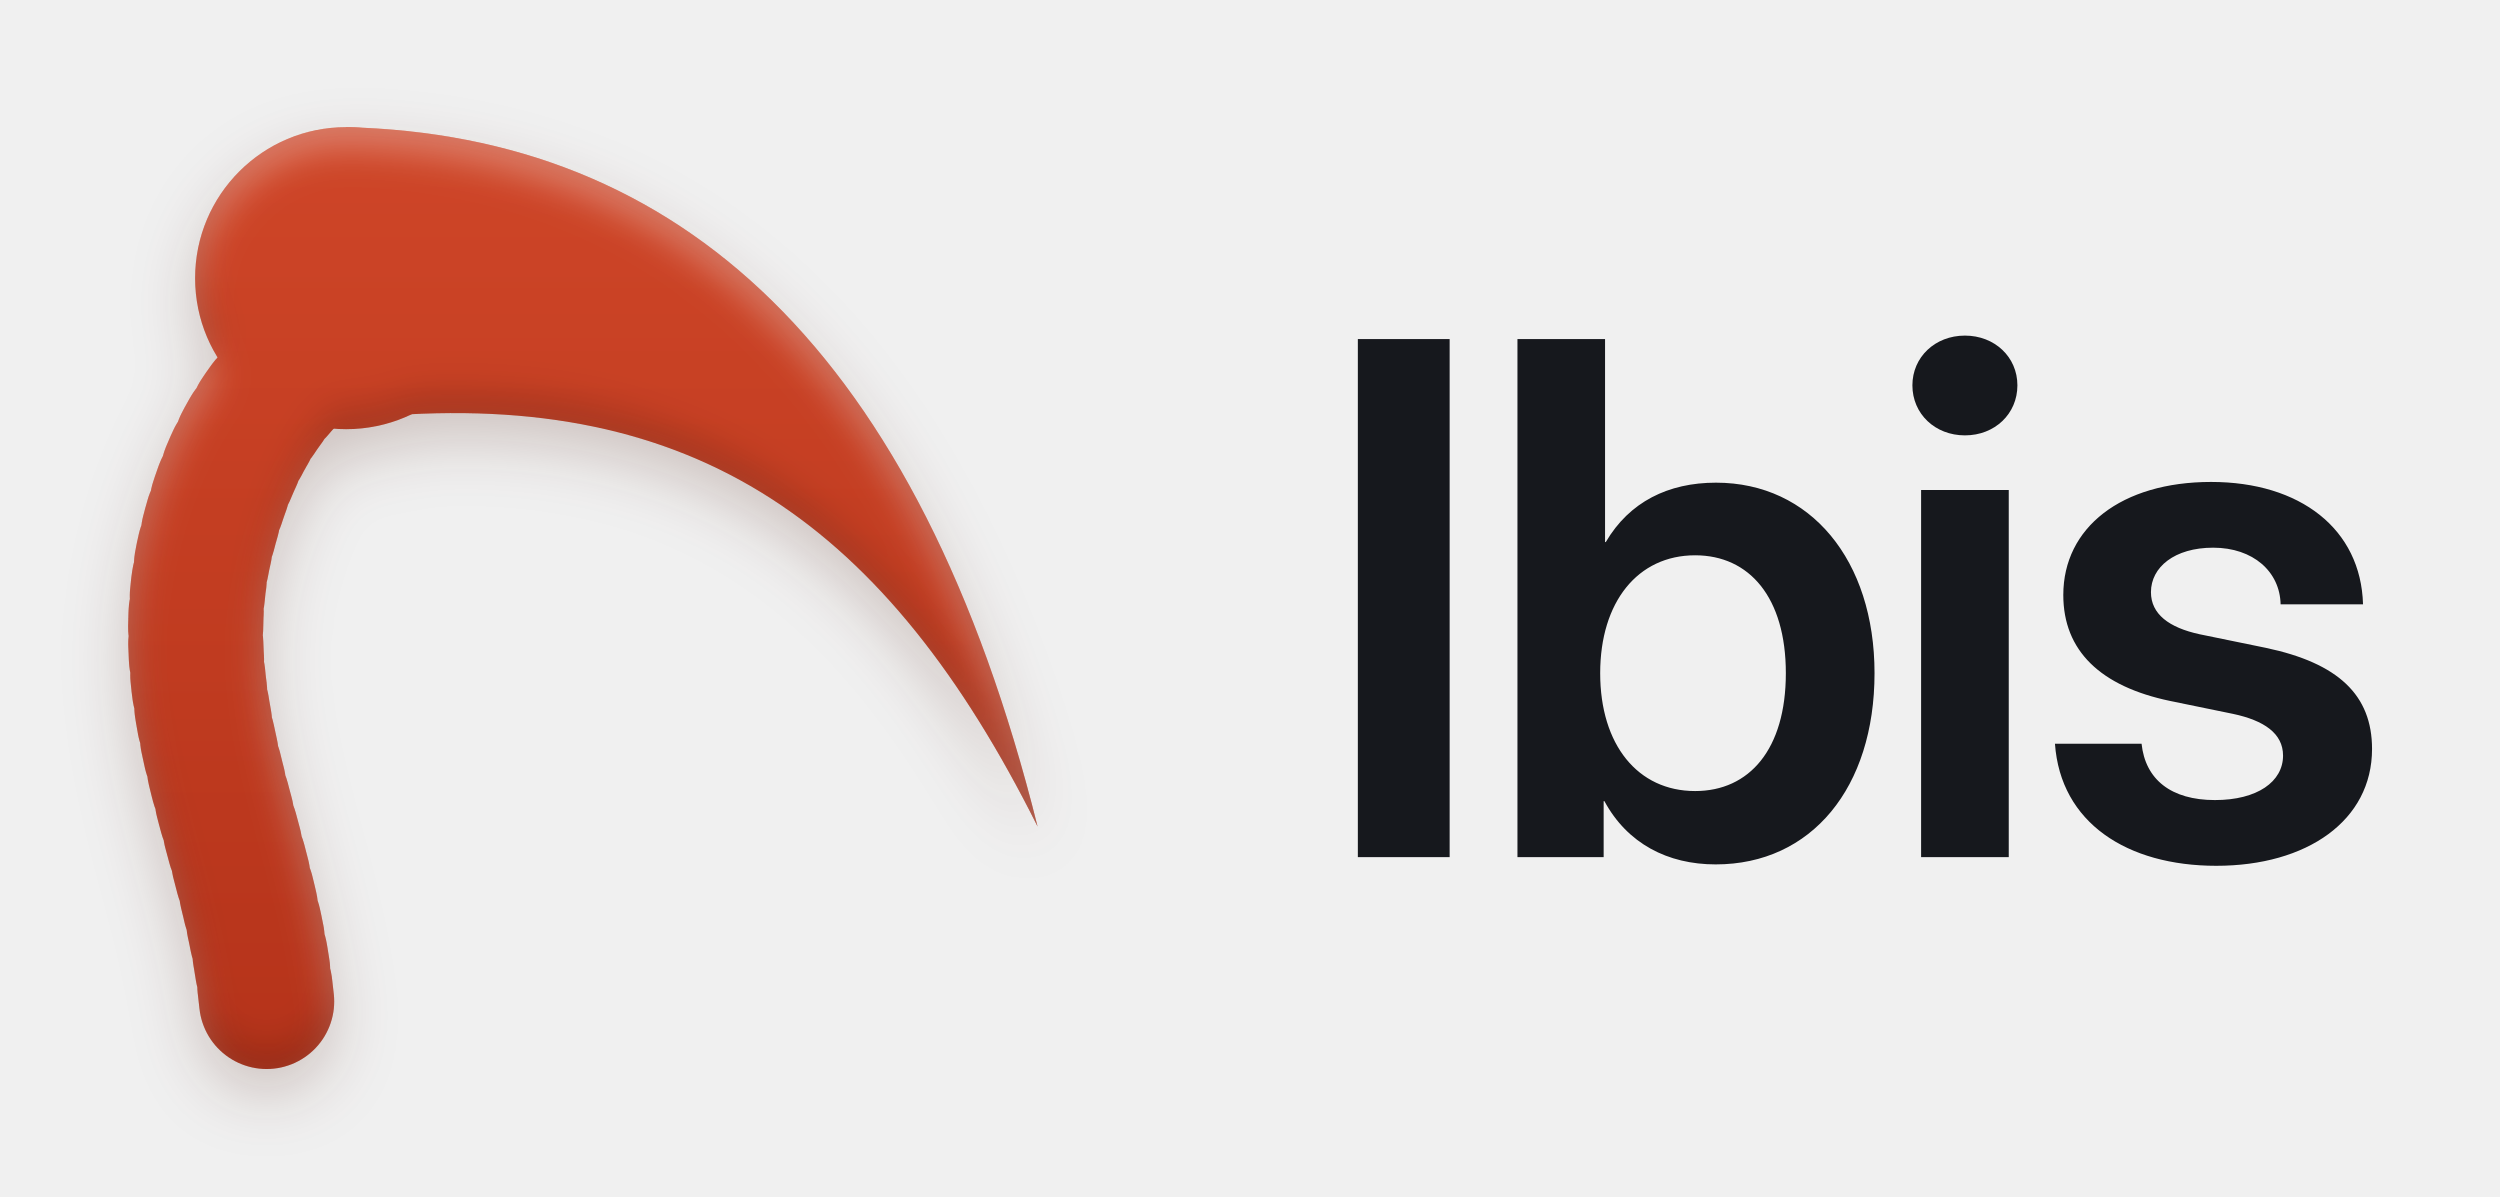
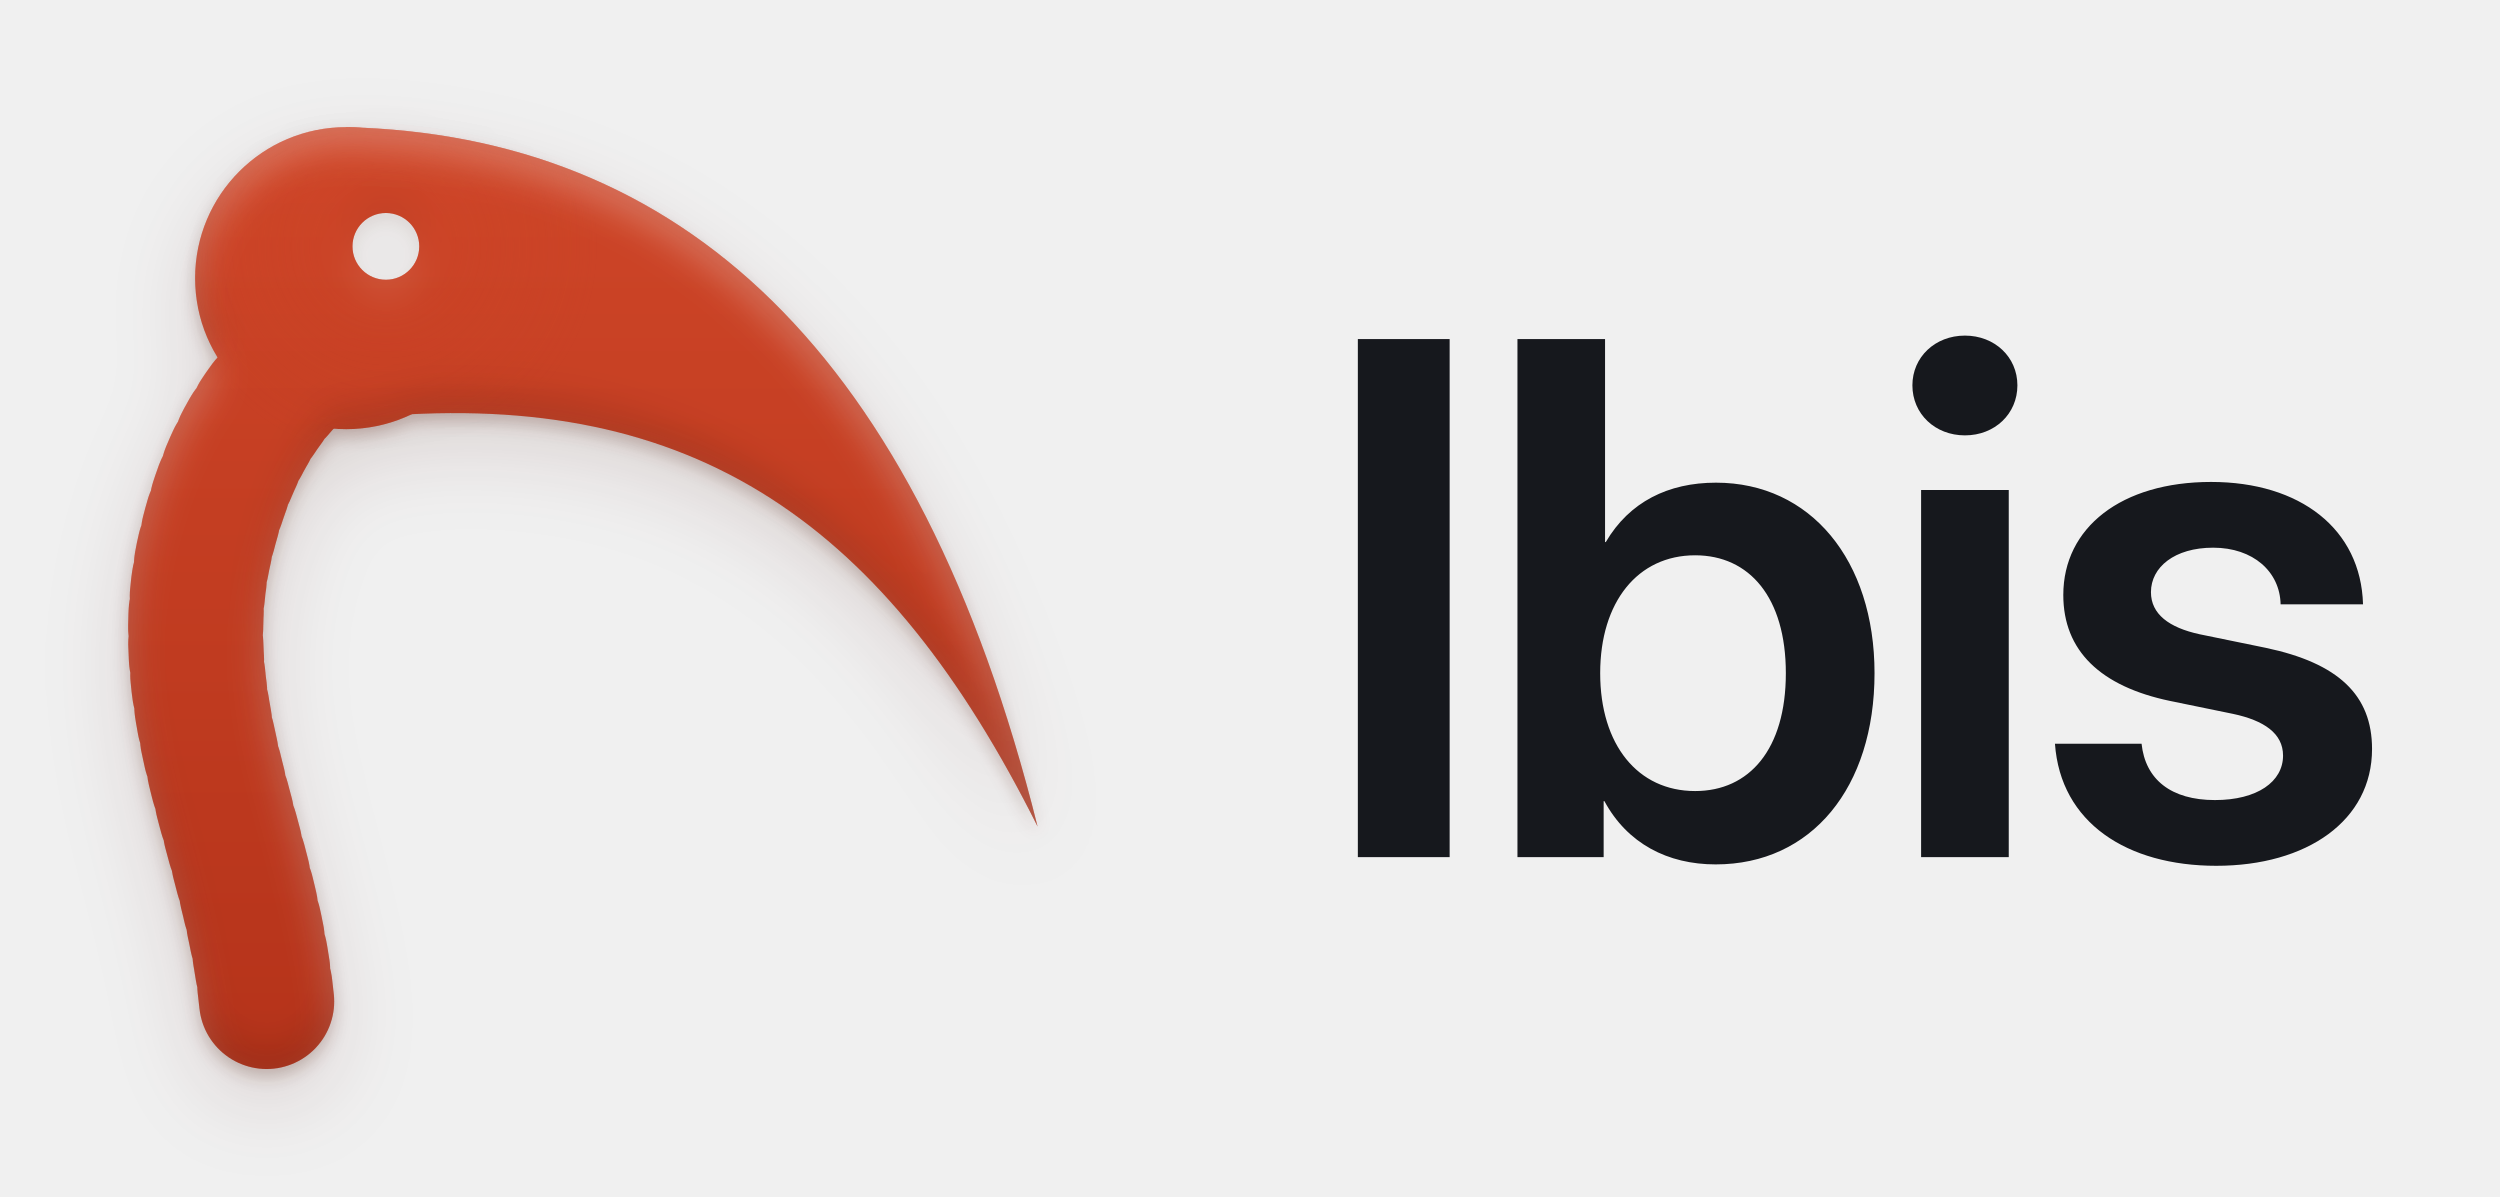
<svg xmlns="http://www.w3.org/2000/svg" width="418" height="200" viewBox="0 0 265.261 127">
  <defs>
-     <style>.neck{stroke-dasharray:1;animation:draw 0.55s cubic-bezier(.2,.8,.2,1) 0.1s backwards}.crown{transform-box:fill-box;transform-origin:18% 22%;animation:grow 0.7s cubic-bezier(.2,1.25,.35,1) 0.45s backwards}.word{animation:word 0.5s cubic-bezier(.2,.8,.2,1) 1.0s backwards}@keyframes draw{0%{stroke-dashoffset:1;opacity:0}8%{opacity:1}to{stroke-dashoffset:0}}@keyframes grow{0%{transform:rotate(-28deg) scale(0.08);opacity:0}15%{opacity:1}}@keyframes word{0%{opacity:0;transform:translateX(-6px)}}@media (prefers-reduced-motion:reduce){.neck,.crown,.word{animation:none}}</style>
+     <style>.neck{stroke-dasharray:1;animation:draw 0.55s cubic-bezier(.2,.8,.2,1) 0.1s backwards}.crown{transform-box:fill-box;transform-origin:18% 22%;animation:grow 0.7s cubic-bezier(.2,1.25,.35,1) 0.45s backwards}.eyeshade{animation:fade 0.2s linear 1.15s backwards}.word{animation:word 0.5s cubic-bezier(.2,.8,.2,1) 1.0s backwards}@keyframes draw{0%{stroke-dashoffset:1;opacity:0}8%{opacity:1}to{stroke-dashoffset:0}}@keyframes grow{0%{transform:rotate(-28deg) scale(0.08);opacity:0}15%{opacity:1}}@keyframes word{0%{opacity:0;transform:translateX(-6px)}}@keyframes fade{0%{opacity:0}}@media (prefers-reduced-motion:reduce){.neck,.crown,.word,.eyeshade{animation:none}}</style>
    <linearGradient id="lag" gradientUnits="userSpaceOnUse" x1="0" y1="24.0" x2="0" y2="84.25">
      <stop offset="0" stop-color="#CF4628" />
      <stop offset="1" stop-color="#B5331A" />
    </linearGradient>
-     <filter id="laf" filterUnits="userSpaceOnUse" x="19.275" y="17" width="73.225" height="76.85" color-interpolation-filters="sRGB">
+     <filter id="laf" filterUnits="userSpaceOnUse" x="16.875" y="14.6" width="78.025" height="82.05" color-interpolation-filters="sRGB">
      <feGaussianBlur in="SourceAlpha" stdDeviation="1.1" result="b" />
      <feOffset in="b" dy="1.3" result="bd" />
      <feComposite in="SourceAlpha" in2="bd" operator="out" result="top" />
-       <feFlood flood-color="#fff" flood-opacity="0.3" />
+       <feFlood flood-color="#fff" flood-opacity="0.24" />
      <feComposite in2="top" operator="in" result="hl" />
      <feOffset in="b" dy="-1.3" result="bu" />
      <feComposite in="SourceAlpha" in2="bu" operator="out" result="bot" />
-       <feFlood flood-color="#000" flood-opacity="0.16" />
+       <feFlood flood-color="#000" flood-opacity="0.12" />
      <feComposite in2="bot" operator="in" result="sh" />
-       <feGaussianBlur in="SourceAlpha" stdDeviation="2.0" result="db" />
-       <feOffset in="db" dy="1.6" result="do" />
-       <feFlood flood-color="#4A0F04" flood-opacity="0.2" />
+       <feGaussianBlur in="SourceAlpha" stdDeviation="0.5" result="cb" />
+       <feOffset in="cb" dy="0.5" result="co" />
+       <feFlood flood-color="#4A0F04" flood-opacity="0.22" />
+       <feComposite in2="co" operator="in" result="contact" />
+       <feGaussianBlur in="SourceAlpha" stdDeviation="2.6" result="db" />
+       <feOffset in="db" dy="2.0" result="do" />
+       <feFlood flood-color="#4A0F04" flood-opacity="0.13" />
      <feComposite in2="do" operator="in" result="drop" />
      <feMerge>
        <feMergeNode in="drop" />
+         <feMergeNode in="contact" />
        <feMergeNode in="SourceGraphic" />
        <feMergeNode in="hl" />
        <feMergeNode in="sh" />
      </feMerge>
    </filter>
+     <mask id="lae" maskUnits="userSpaceOnUse" x="16.875" y="14.6" width="78.025" height="82.05">
+       <rect x="16.875" y="14.6" width="78.025" height="82.05" fill="#fff" />
+       <circle cx="43.5" cy="32.5" r="2.1" fill="#000" />
+     </mask>
+     <radialGradient id="lar" gradientUnits="userSpaceOnUse" cx="43.5" cy="32.5" r="13.44">
+       <stop offset="0.3" stop-color="#fff" />
+       <stop offset="1" stop-color="#000" />
+     </radialGradient>
+     <mask id="las" maskUnits="userSpaceOnUse" x="30.06" y="19.06" width="26.88" height="26.88">
+       <circle cx="43.5" cy="32.5" r="13.44" fill="url(#lar)" />
+     </mask>
  </defs>
  <g transform="translate(-32.534 -28.694) scale(1.68776)">
-     <g filter="url(#laf)">
-       <path class="neck" pathLength="1" d="M36 80C35 70 30 62 32 52 33.5 45 36.5 40.5 41 38" fill="none" stroke="url(#lag)" stroke-width="8.5" stroke-linecap="round" />
-       <g class="crown">
-         <path d="M41 25C62 25.5 77 39 84.5 69 75 50 63 41.5 43 43.2z" fill="url(#lag)" />
-         <circle cx="41" cy="34.5" r="9.5" fill="url(#lag)" />
+     <g mask="url(#lae)">
+       <g filter="url(#laf)">
+         <path class="neck" pathLength="1" d="M36 80C35 70 30 62 32 52 33.5 45 36.5 40.5 41 38" fill="none" stroke="url(#lag)" stroke-width="8.5" stroke-linecap="round" />
+         <g class="crown">
+           <path d="M41 25C62 25.5 77 39 84.5 69 75 50 63 41.5 43 43.2z" fill="url(#lag)" />
+           <circle cx="41" cy="34.5" r="9.5" fill="url(#lag)" />
+         </g>
+       </g>
+     </g>
+     <g class="eyeshade" mask="url(#las)" opacity="0.35">
+       <g filter="url(#laf)">
+         <g mask="url(#lae)">
+           <path class="neck" pathLength="1" d="M36 80C35 70 30 62 32 52 33.5 45 36.5 40.5 41 38" fill="none" stroke="url(#lag)" stroke-width="8.5" stroke-linecap="round" />
+           <g class="crown">
+             <path d="M41 25C62 25.5 77 39 84.5 69 75 50 63 41.5 43 43.2z" fill="url(#lag)" />
+             <circle cx="41" cy="34.5" r="9.5" fill="url(#lag)" />
+           </g>
+         </g>
      </g>
    </g>
  </g>
  <g class="word">
    <g transform="translate(139.505 91.000) scale(0.55)">
      <g>
        <path d="M26.04 -100H8.32V0H26.04ZM77.39 1.41C95.91 1.41 108.06 -13.42 108.06 -35.5C108.06 -57.32 95.71 -72.28 77.45 -72.28C68.26 -72.28 60.74 -68.59 56.18 -60.81H56.04V-100H39.13V0H55.77V-10.81H55.91C60.34 -2.62 68.12 1.41 77.39 1.41ZM73.43 -12.75C62.35 -12.75 55.1 -21.68 55.1 -35.5C55.1 -49.26 62.35 -58.26 73.43 -58.26C83.9 -58.26 90.94 -50.13 90.94 -35.5C90.94 -20.81 83.9 -12.75 73.43 -12.75ZM117.05 0H133.97V-70.87H117.05ZM125.51 -81.41C131.28 -81.41 135.64 -85.57 135.64 -91.07C135.64 -96.51 131.28 -100.67 125.51 -100.67C119.74 -100.67 115.37 -96.51 115.37 -91.07C115.37 -85.57 119.74 -81.41 125.51 -81.41ZM174.03 1.68C191.55 1.68 204.1 -7.05 204.1 -20.87C204.1 -31.28 197.59 -37.45 183.57 -40.4L170.81 -43.02C164.91 -44.3 161.42 -46.91 161.42 -51.14C161.42 -55.97 165.98 -59.73 173.43 -59.73C181.15 -59.73 186.32 -55.1 186.45 -48.79H202.36C201.95 -63.36 190.21 -72.42 173.03 -72.42C155.71 -72.42 144.5 -63.62 144.5 -50.6C144.5 -39.87 151.62 -32.95 165.18 -30.13L177.26 -27.65C183.23 -26.38 186.92 -23.89 186.92 -19.6C186.92 -14.56 181.95 -11.01 173.77 -11.01C165.31 -11.01 160.34 -14.97 159.61 -21.88H142.89C143.97 -6.64 156.79 1.68 174.03 1.68Z" fill="#16181D" />
      </g>
    </g>
  </g>
</svg>
